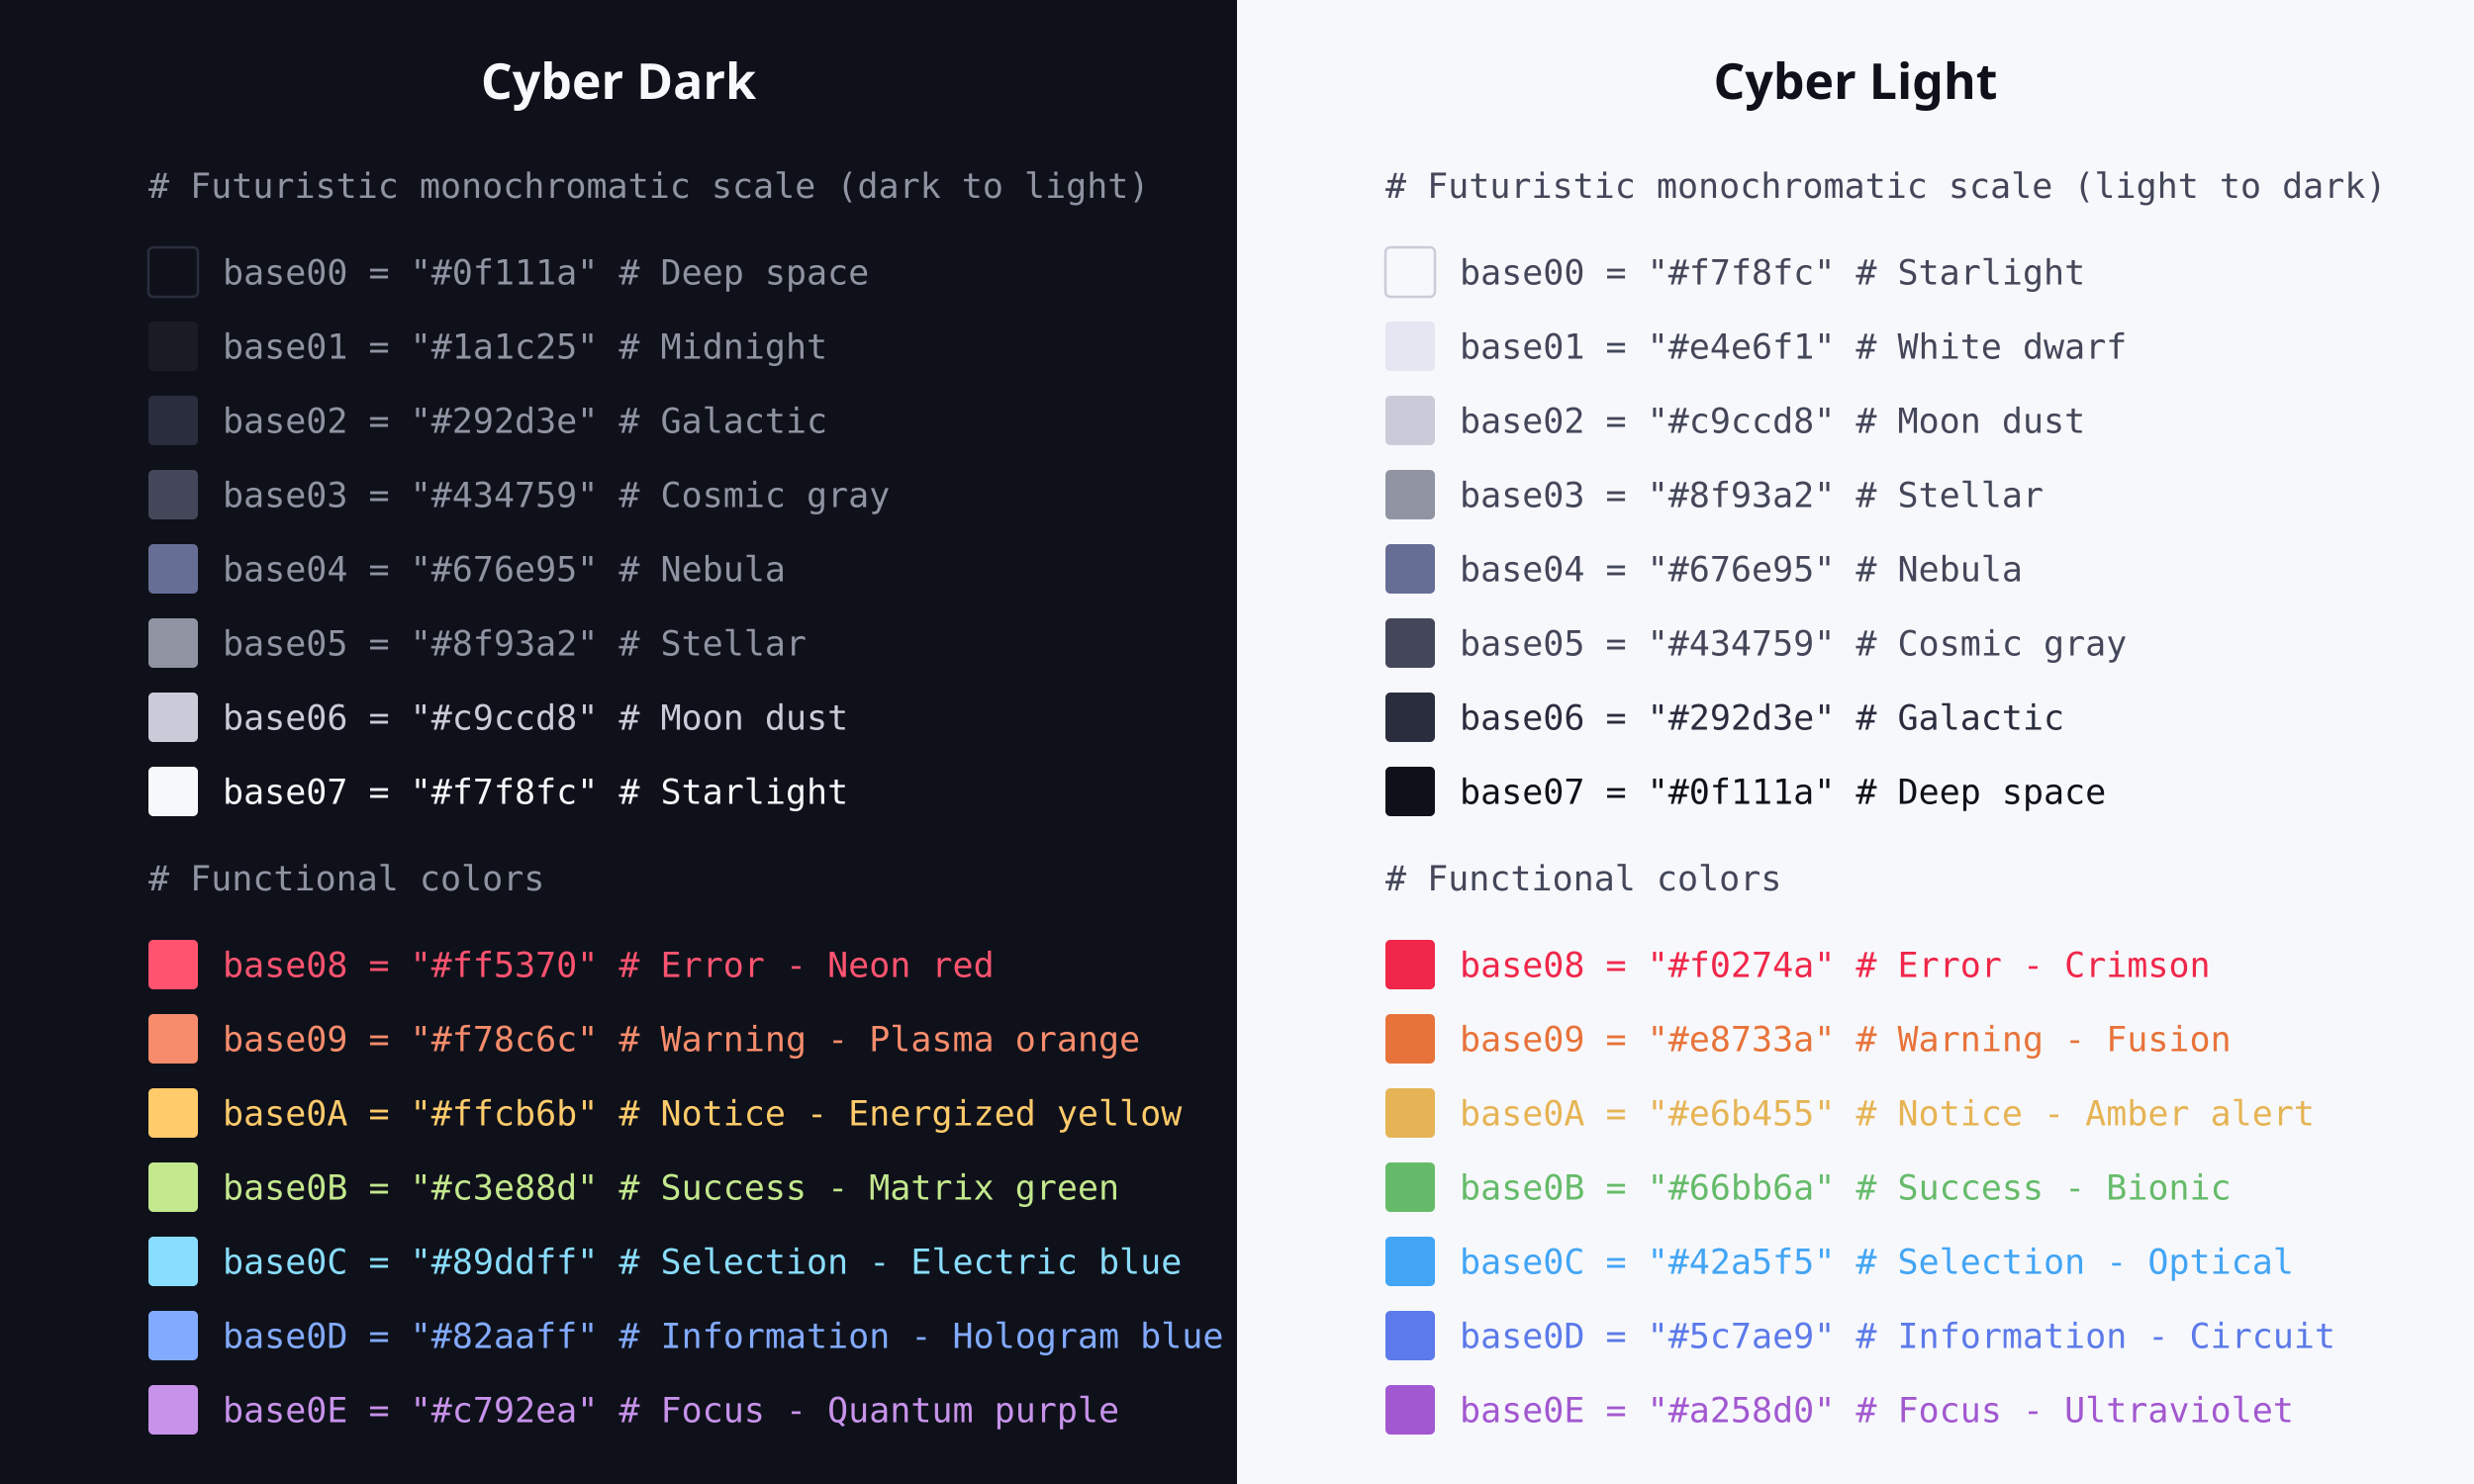
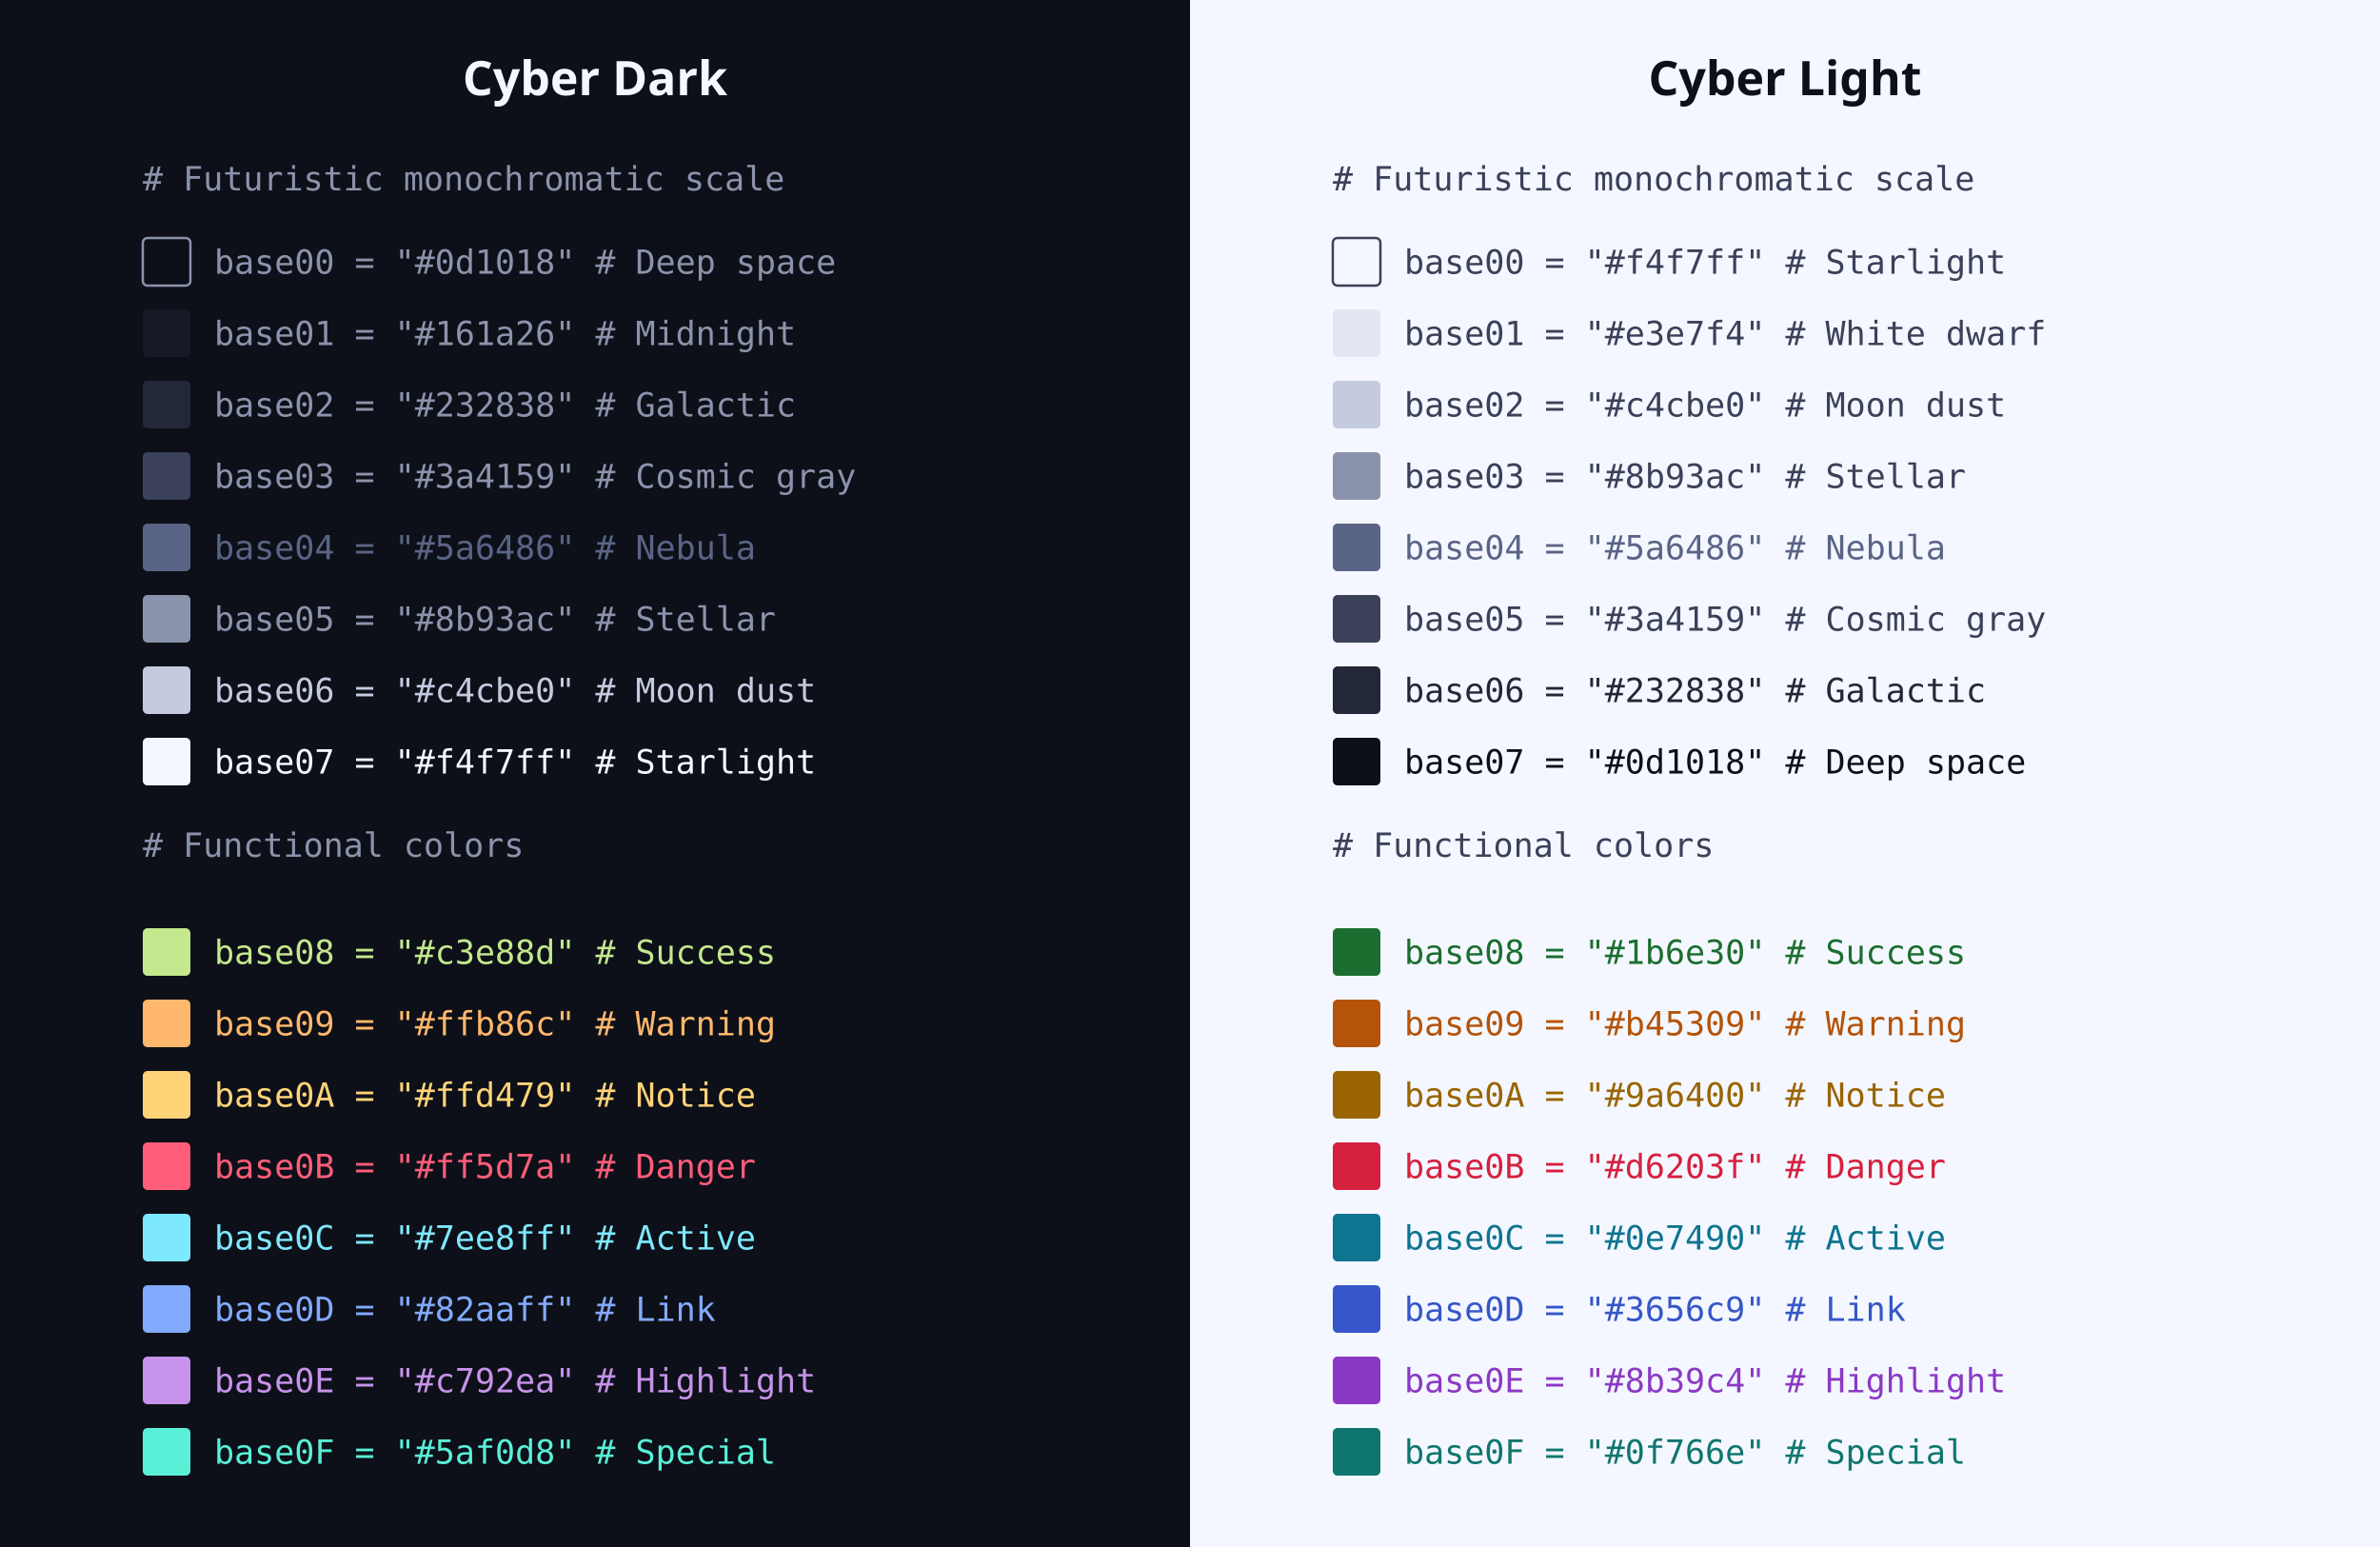
- <svg xmlns="http://www.w3.org/2000/svg" width="1000" height="600" viewBox="0 0 1000 600">
-   <rect x="0" y="0" width="500" height="600" fill="#0f111a" />
-   <rect x="500" y="0" width="500" height="600" fill="#f7f8fc" />
-   <text x="250" y="40" font-family="sans-serif" font-size="20" font-weight="bold" text-anchor="middle" fill="#f7f8fc">Cyber Dark</text>
-   <text x="750" y="40" font-family="sans-serif" font-size="20" font-weight="bold" text-anchor="middle" fill="#0f111a">Cyber Light</text>
-   <text x="60" y="80" font-family="monospace" font-size="14" fill="#8f93a2"># Futuristic monochromatic scale (dark to light)</text>
-   <rect x="60" y="100" width="20" height="20" rx="2" fill="#0f111a" stroke="#292d3e" stroke-width="1" />
-   <text x="90" y="115" font-family="monospace" font-size="14" fill="#8f93a2">base00 = "#0f111a" # Deep space</text>
-   <rect x="60" y="130" width="20" height="20" rx="2" fill="#1a1c25" />
-   <text x="90" y="145" font-family="monospace" font-size="14" fill="#8f93a2">base01 = "#1a1c25" # Midnight</text>
-   <rect x="60" y="160" width="20" height="20" rx="2" fill="#292d3e" />
-   <text x="90" y="175" font-family="monospace" font-size="14" fill="#8f93a2">base02 = "#292d3e" # Galactic</text>
-   <rect x="60" y="190" width="20" height="20" rx="2" fill="#434759" />
-   <text x="90" y="205" font-family="monospace" font-size="14" fill="#8f93a2">base03 = "#434759" # Cosmic gray</text>
-   <rect x="60" y="220" width="20" height="20" rx="2" fill="#676e95" />
-   <text x="90" y="235" font-family="monospace" font-size="14" fill="#8f93a2">base04 = "#676e95" # Nebula</text>
-   <rect x="60" y="250" width="20" height="20" rx="2" fill="#8f93a2" />
-   <text x="90" y="265" font-family="monospace" font-size="14" fill="#8f93a2">base05 = "#8f93a2" # Stellar</text>
-   <rect x="60" y="280" width="20" height="20" rx="2" fill="#c9ccd8" />
-   <text x="90" y="295" font-family="monospace" font-size="14" fill="#c9ccd8">base06 = "#c9ccd8" # Moon dust</text>
-   <rect x="60" y="310" width="20" height="20" rx="2" fill="#f7f8fc" />
-   <text x="90" y="325" font-family="monospace" font-size="14" fill="#f7f8fc">base07 = "#f7f8fc" # Starlight</text>
-   <text x="60" y="360" font-family="monospace" font-size="14" fill="#8f93a2"># Functional colors</text>
-   <rect x="60" y="380" width="20" height="20" rx="2" fill="#ff5370" />
-   <text x="90" y="395" font-family="monospace" font-size="14" fill="#ff5370">base08 = "#ff5370" # Error - Neon red</text>
-   <rect x="60" y="410" width="20" height="20" rx="2" fill="#f78c6c" />
-   <text x="90" y="425" font-family="monospace" font-size="14" fill="#f78c6c">base09 = "#f78c6c" # Warning - Plasma orange</text>
-   <rect x="60" y="440" width="20" height="20" rx="2" fill="#ffcb6b" />
-   <text x="90" y="455" font-family="monospace" font-size="14" fill="#ffcb6b">base0A = "#ffcb6b" # Notice - Energized yellow</text>
-   <rect x="60" y="470" width="20" height="20" rx="2" fill="#c3e88d" />
-   <text x="90" y="485" font-family="monospace" font-size="14" fill="#c3e88d">base0B = "#c3e88d" # Success - Matrix green</text>
-   <rect x="60" y="500" width="20" height="20" rx="2" fill="#89ddff" />
-   <text x="90" y="515" font-family="monospace" font-size="14" fill="#89ddff">base0C = "#89ddff" # Selection - Electric blue</text>
-   <rect x="60" y="530" width="20" height="20" rx="2" fill="#82aaff" />
-   <text x="90" y="545" font-family="monospace" font-size="14" fill="#82aaff">base0D = "#82aaff" # Information - Hologram blue</text>
-   <rect x="60" y="560" width="20" height="20" rx="2" fill="#c792ea" />
-   <text x="90" y="575" font-family="monospace" font-size="14" fill="#c792ea">base0E = "#c792ea" # Focus - Quantum purple</text>
-   <text x="560" y="80" font-family="monospace" font-size="14" fill="#434759"># Futuristic monochromatic scale (light to dark)</text>
-   <rect x="560" y="100" width="20" height="20" rx="2" fill="#f7f8fc" stroke="#c9ccd8" stroke-width="1" />
-   <text x="590" y="115" font-family="monospace" font-size="14" fill="#434759">base00 = "#f7f8fc" # Starlight</text>
-   <rect x="560" y="130" width="20" height="20" rx="2" fill="#e4e6f1" />
-   <text x="590" y="145" font-family="monospace" font-size="14" fill="#434759">base01 = "#e4e6f1" # White dwarf</text>
-   <rect x="560" y="160" width="20" height="20" rx="2" fill="#c9ccd8" />
-   <text x="590" y="175" font-family="monospace" font-size="14" fill="#434759">base02 = "#c9ccd8" # Moon dust</text>
-   <rect x="560" y="190" width="20" height="20" rx="2" fill="#8f93a2" />
-   <text x="590" y="205" font-family="monospace" font-size="14" fill="#434759">base03 = "#8f93a2" # Stellar</text>
-   <rect x="560" y="220" width="20" height="20" rx="2" fill="#676e95" />
-   <text x="590" y="235" font-family="monospace" font-size="14" fill="#434759">base04 = "#676e95" # Nebula</text>
-   <rect x="560" y="250" width="20" height="20" rx="2" fill="#434759" />
-   <text x="590" y="265" font-family="monospace" font-size="14" fill="#434759">base05 = "#434759" # Cosmic gray</text>
-   <rect x="560" y="280" width="20" height="20" rx="2" fill="#292d3e" />
-   <text x="590" y="295" font-family="monospace" font-size="14" fill="#292d3e">base06 = "#292d3e" # Galactic</text>
-   <rect x="560" y="310" width="20" height="20" rx="2" fill="#0f111a" />
-   <text x="590" y="325" font-family="monospace" font-size="14" fill="#0f111a">base07 = "#0f111a" # Deep space</text>
-   <text x="560" y="360" font-family="monospace" font-size="14" fill="#434759"># Functional colors</text>
-   <rect x="560" y="380" width="20" height="20" rx="2" fill="#f0274a" />
-   <text x="590" y="395" font-family="monospace" font-size="14" fill="#f0274a">base08 = "#f0274a" # Error - Crimson</text>
-   <rect x="560" y="410" width="20" height="20" rx="2" fill="#e8733a" />
-   <text x="590" y="425" font-family="monospace" font-size="14" fill="#e8733a">base09 = "#e8733a" # Warning - Fusion</text>
-   <rect x="560" y="440" width="20" height="20" rx="2" fill="#e6b455" />
-   <text x="590" y="455" font-family="monospace" font-size="14" fill="#e6b455">base0A = "#e6b455" # Notice - Amber alert</text>
-   <rect x="560" y="470" width="20" height="20" rx="2" fill="#66bb6a" />
-   <text x="590" y="485" font-family="monospace" font-size="14" fill="#66bb6a">base0B = "#66bb6a" # Success - Bionic</text>
-   <rect x="560" y="500" width="20" height="20" rx="2" fill="#42a5f5" />
-   <text x="590" y="515" font-family="monospace" font-size="14" fill="#42a5f5">base0C = "#42a5f5" # Selection - Optical</text>
-   <rect x="560" y="530" width="20" height="20" rx="2" fill="#5c7ae9" />
-   <text x="590" y="545" font-family="monospace" font-size="14" fill="#5c7ae9">base0D = "#5c7ae9" # Information - Circuit</text>
-   <rect x="560" y="560" width="20" height="20" rx="2" fill="#a258d0" />
-   <text x="590" y="575" font-family="monospace" font-size="14" fill="#a258d0">base0E = "#a258d0" # Focus - Ultraviolet</text>
+ <svg xmlns="http://www.w3.org/2000/svg" width="1000" height="650" viewBox="0 0 1000 650">
+   <rect x="0" y="0" width="500" height="650" fill="#0d1018" />
+   <rect x="500" y="0" width="500" height="650" fill="#f4f7ff" />
+   <text x="250" y="40" font-family="sans-serif" font-size="20" font-weight="bold" text-anchor="middle" fill="#f4f7ff">Cyber Dark</text>
+   <text x="60" y="80" font-family="monospace" font-size="14" fill="#8b93ac"># Futuristic monochromatic scale</text>
+   <rect x="60" y="100" width="20" height="20" rx="2" fill="#0d1018" stroke="#8b93ac" stroke-width="1" />
+   <text x="90" y="115" font-family="monospace" font-size="14" fill="#8b93ac">base00 = "#0d1018" # Deep space</text>
+   <rect x="60" y="130" width="20" height="20" rx="2" fill="#161a26" />
+   <text x="90" y="145" font-family="monospace" font-size="14" fill="#8b93ac">base01 = "#161a26" # Midnight</text>
+   <rect x="60" y="160" width="20" height="20" rx="2" fill="#232838" />
+   <text x="90" y="175" font-family="monospace" font-size="14" fill="#8b93ac">base02 = "#232838" # Galactic</text>
+   <rect x="60" y="190" width="20" height="20" rx="2" fill="#3a4159" />
+   <text x="90" y="205" font-family="monospace" font-size="14" fill="#8b93ac">base03 = "#3a4159" # Cosmic gray</text>
+   <rect x="60" y="220" width="20" height="20" rx="2" fill="#5a6486" />
+   <text x="90" y="235" font-family="monospace" font-size="14" fill="#5a6486">base04 = "#5a6486" # Nebula</text>
+   <rect x="60" y="250" width="20" height="20" rx="2" fill="#8b93ac" />
+   <text x="90" y="265" font-family="monospace" font-size="14" fill="#8b93ac">base05 = "#8b93ac" # Stellar</text>
+   <rect x="60" y="280" width="20" height="20" rx="2" fill="#c4cbe0" />
+   <text x="90" y="295" font-family="monospace" font-size="14" fill="#c4cbe0">base06 = "#c4cbe0" # Moon dust</text>
+   <rect x="60" y="310" width="20" height="20" rx="2" fill="#f4f7ff" />
+   <text x="90" y="325" font-family="monospace" font-size="14" fill="#f4f7ff">base07 = "#f4f7ff" # Starlight</text>
+   <text x="60" y="360" font-family="monospace" font-size="14" fill="#8b93ac"># Functional colors</text>
+   <rect x="60" y="390" width="20" height="20" rx="2" fill="#c3e88d" />
+   <text x="90" y="405" font-family="monospace" font-size="14" fill="#c3e88d">base08 = "#c3e88d" # Success</text>
+   <rect x="60" y="420" width="20" height="20" rx="2" fill="#ffb86c" />
+   <text x="90" y="435" font-family="monospace" font-size="14" fill="#ffb86c">base09 = "#ffb86c" # Warning</text>
+   <rect x="60" y="450" width="20" height="20" rx="2" fill="#ffd479" />
+   <text x="90" y="465" font-family="monospace" font-size="14" fill="#ffd479">base0A = "#ffd479" # Notice</text>
+   <rect x="60" y="480" width="20" height="20" rx="2" fill="#ff5d7a" />
+   <text x="90" y="495" font-family="monospace" font-size="14" fill="#ff5d7a">base0B = "#ff5d7a" # Danger</text>
+   <rect x="60" y="510" width="20" height="20" rx="2" fill="#7ee8ff" />
+   <text x="90" y="525" font-family="monospace" font-size="14" fill="#7ee8ff">base0C = "#7ee8ff" # Active</text>
+   <rect x="60" y="540" width="20" height="20" rx="2" fill="#82aaff" />
+   <text x="90" y="555" font-family="monospace" font-size="14" fill="#82aaff">base0D = "#82aaff" # Link</text>
+   <rect x="60" y="570" width="20" height="20" rx="2" fill="#c792ea" />
+   <text x="90" y="585" font-family="monospace" font-size="14" fill="#c792ea">base0E = "#c792ea" # Highlight</text>
+   <rect x="60" y="600" width="20" height="20" rx="2" fill="#5af0d8" />
+   <text x="90" y="615" font-family="monospace" font-size="14" fill="#5af0d8">base0F = "#5af0d8" # Special</text>
+   <text x="750" y="40" font-family="sans-serif" font-size="20" font-weight="bold" text-anchor="middle" fill="#0d1018">Cyber Light</text>
+   <text x="560" y="80" font-family="monospace" font-size="14" fill="#3a4159"># Futuristic monochromatic scale</text>
+   <rect x="560" y="100" width="20" height="20" rx="2" fill="#f4f7ff" stroke="#3a4159" stroke-width="1" />
+   <text x="590" y="115" font-family="monospace" font-size="14" fill="#3a4159">base00 = "#f4f7ff" # Starlight</text>
+   <rect x="560" y="130" width="20" height="20" rx="2" fill="#e3e7f4" />
+   <text x="590" y="145" font-family="monospace" font-size="14" fill="#3a4159">base01 = "#e3e7f4" # White dwarf</text>
+   <rect x="560" y="160" width="20" height="20" rx="2" fill="#c4cbe0" />
+   <text x="590" y="175" font-family="monospace" font-size="14" fill="#3a4159">base02 = "#c4cbe0" # Moon dust</text>
+   <rect x="560" y="190" width="20" height="20" rx="2" fill="#8b93ac" />
+   <text x="590" y="205" font-family="monospace" font-size="14" fill="#3a4159">base03 = "#8b93ac" # Stellar</text>
+   <rect x="560" y="220" width="20" height="20" rx="2" fill="#5a6486" />
+   <text x="590" y="235" font-family="monospace" font-size="14" fill="#5a6486">base04 = "#5a6486" # Nebula</text>
+   <rect x="560" y="250" width="20" height="20" rx="2" fill="#3a4159" />
+   <text x="590" y="265" font-family="monospace" font-size="14" fill="#3a4159">base05 = "#3a4159" # Cosmic gray</text>
+   <rect x="560" y="280" width="20" height="20" rx="2" fill="#232838" />
+   <text x="590" y="295" font-family="monospace" font-size="14" fill="#232838">base06 = "#232838" # Galactic</text>
+   <rect x="560" y="310" width="20" height="20" rx="2" fill="#0d1018" />
+   <text x="590" y="325" font-family="monospace" font-size="14" fill="#0d1018">base07 = "#0d1018" # Deep space</text>
+   <text x="560" y="360" font-family="monospace" font-size="14" fill="#3a4159"># Functional colors</text>
+   <rect x="560" y="390" width="20" height="20" rx="2" fill="#1b6e30" />
+   <text x="590" y="405" font-family="monospace" font-size="14" fill="#1b6e30">base08 = "#1b6e30" # Success</text>
+   <rect x="560" y="420" width="20" height="20" rx="2" fill="#b45309" />
+   <text x="590" y="435" font-family="monospace" font-size="14" fill="#b45309">base09 = "#b45309" # Warning</text>
+   <rect x="560" y="450" width="20" height="20" rx="2" fill="#9a6400" />
+   <text x="590" y="465" font-family="monospace" font-size="14" fill="#9a6400">base0A = "#9a6400" # Notice</text>
+   <rect x="560" y="480" width="20" height="20" rx="2" fill="#d6203f" />
+   <text x="590" y="495" font-family="monospace" font-size="14" fill="#d6203f">base0B = "#d6203f" # Danger</text>
+   <rect x="560" y="510" width="20" height="20" rx="2" fill="#0e7490" />
+   <text x="590" y="525" font-family="monospace" font-size="14" fill="#0e7490">base0C = "#0e7490" # Active</text>
+   <rect x="560" y="540" width="20" height="20" rx="2" fill="#3656c9" />
+   <text x="590" y="555" font-family="monospace" font-size="14" fill="#3656c9">base0D = "#3656c9" # Link</text>
+   <rect x="560" y="570" width="20" height="20" rx="2" fill="#8b39c4" />
+   <text x="590" y="585" font-family="monospace" font-size="14" fill="#8b39c4">base0E = "#8b39c4" # Highlight</text>
+   <rect x="560" y="600" width="20" height="20" rx="2" fill="#0f766e" />
+   <text x="590" y="615" font-family="monospace" font-size="14" fill="#0f766e">base0F = "#0f766e" # Special</text>
</svg>
